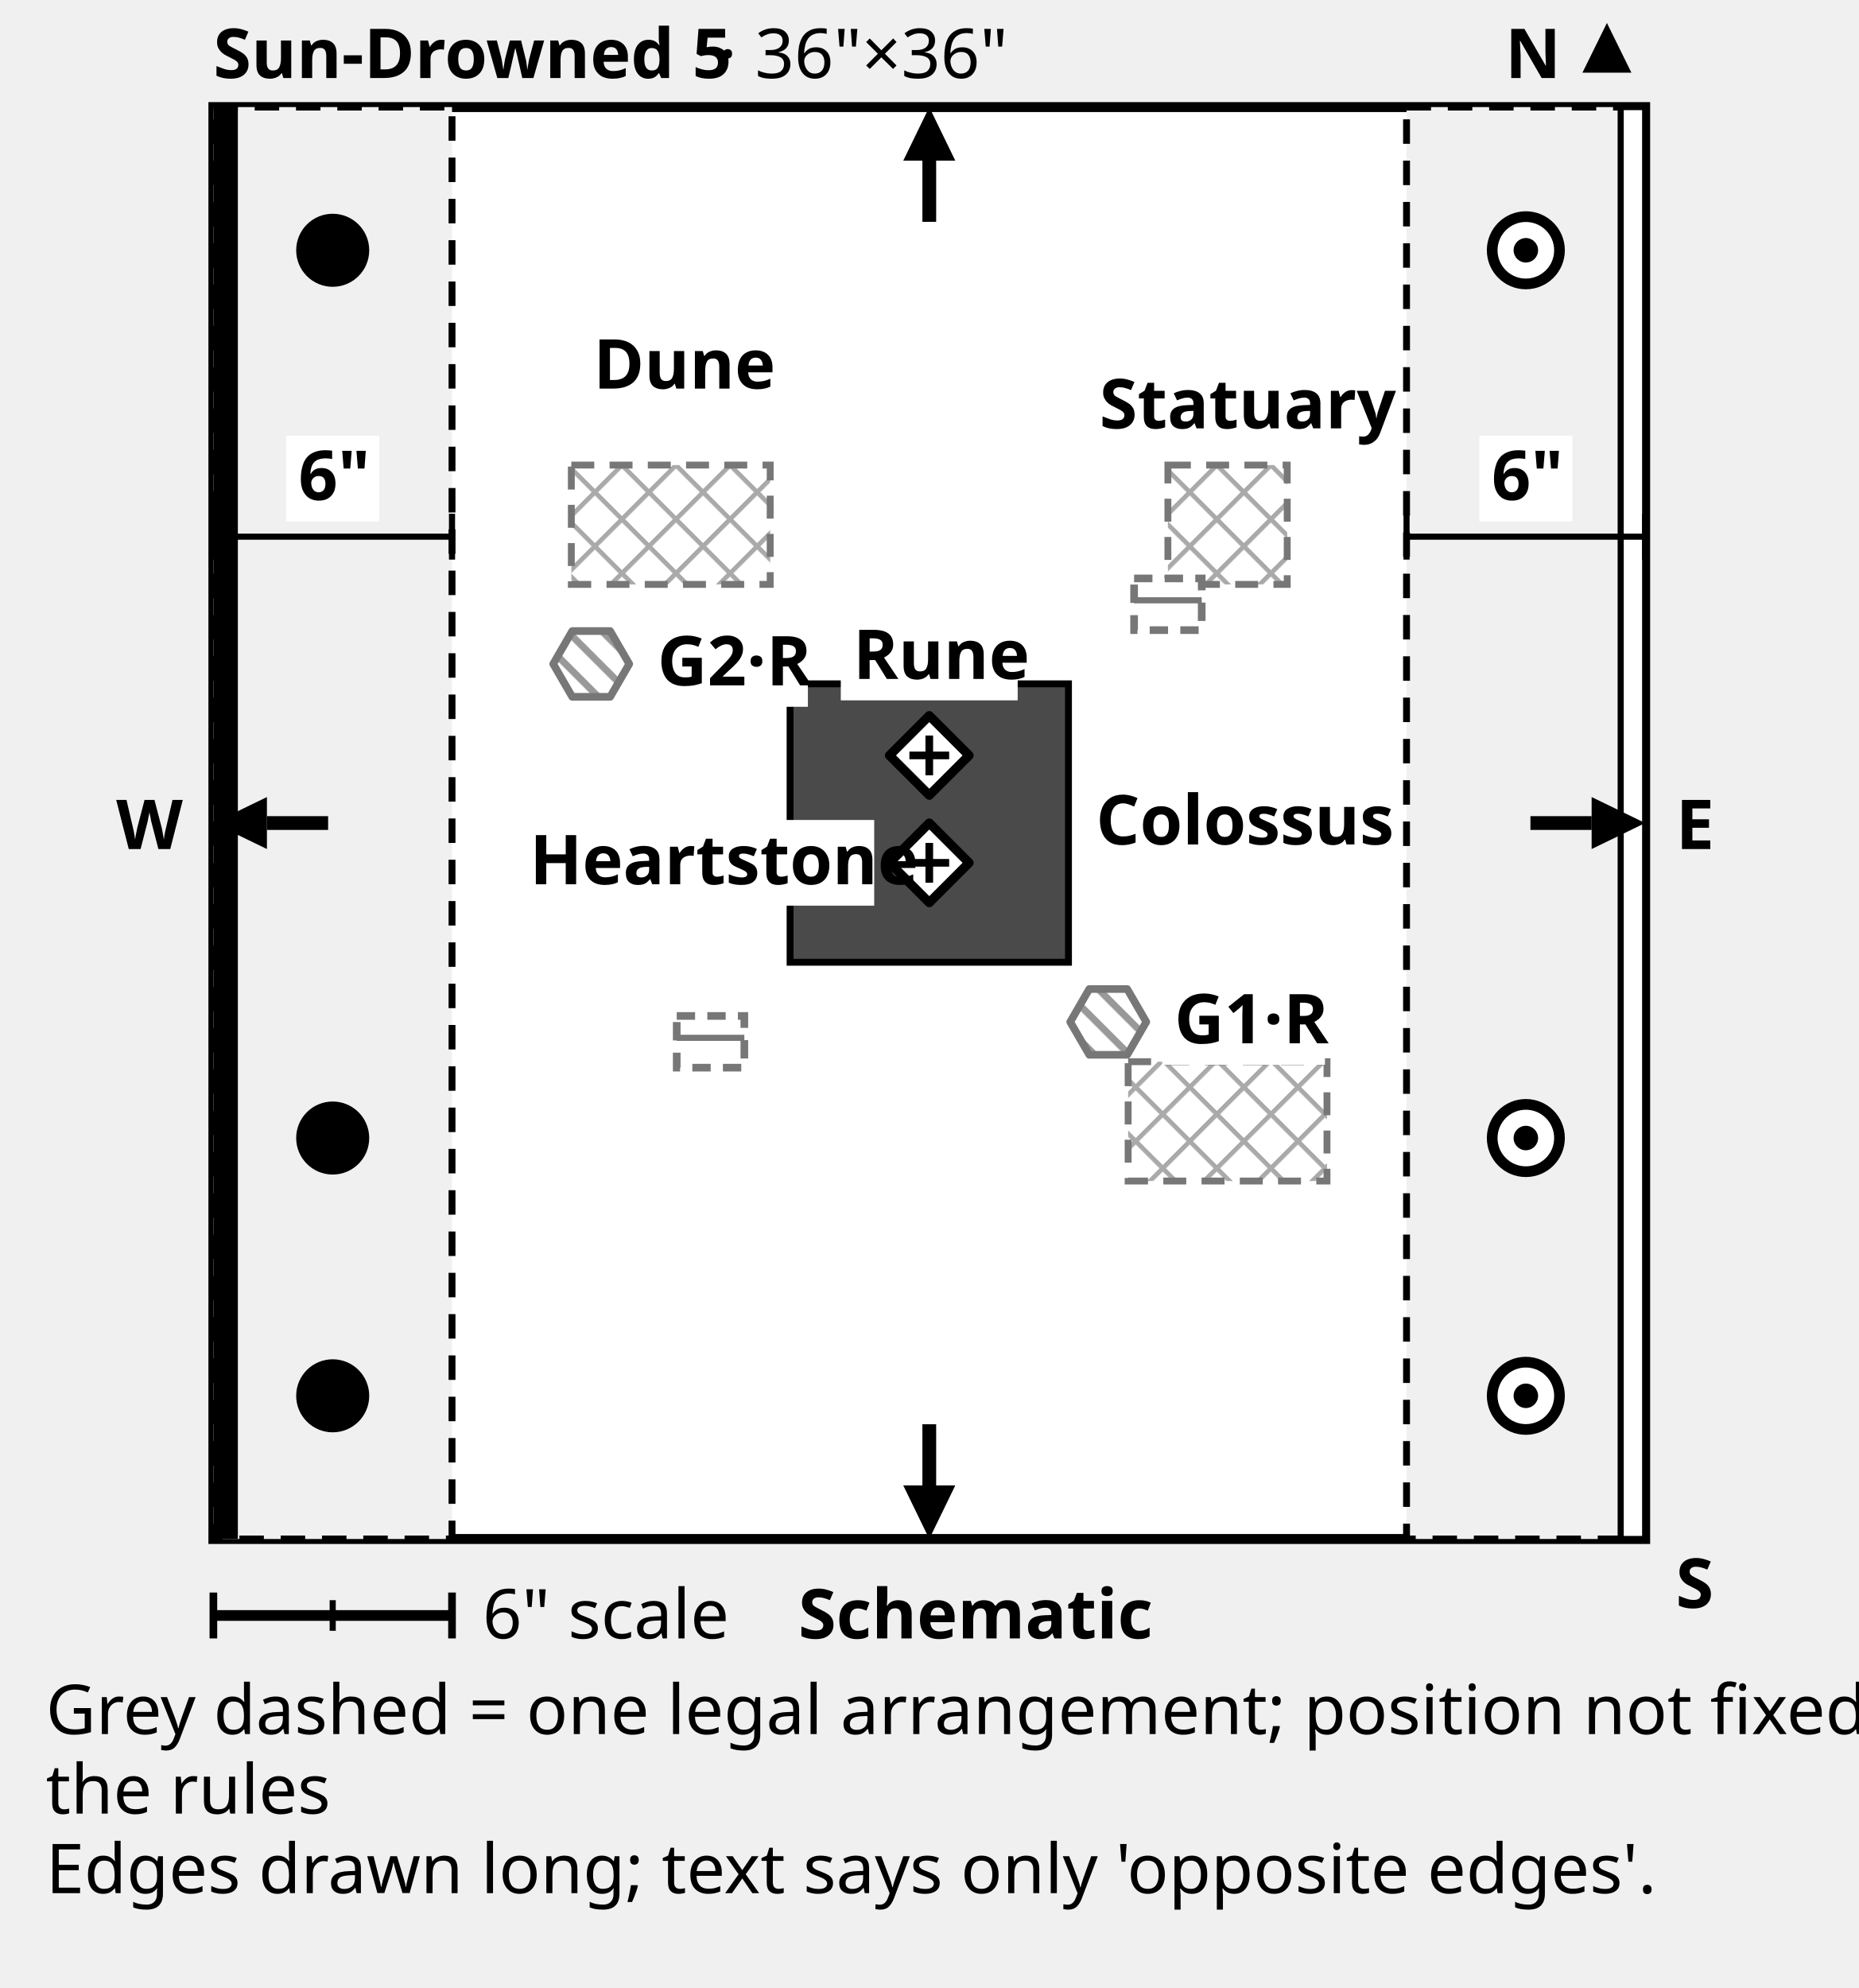
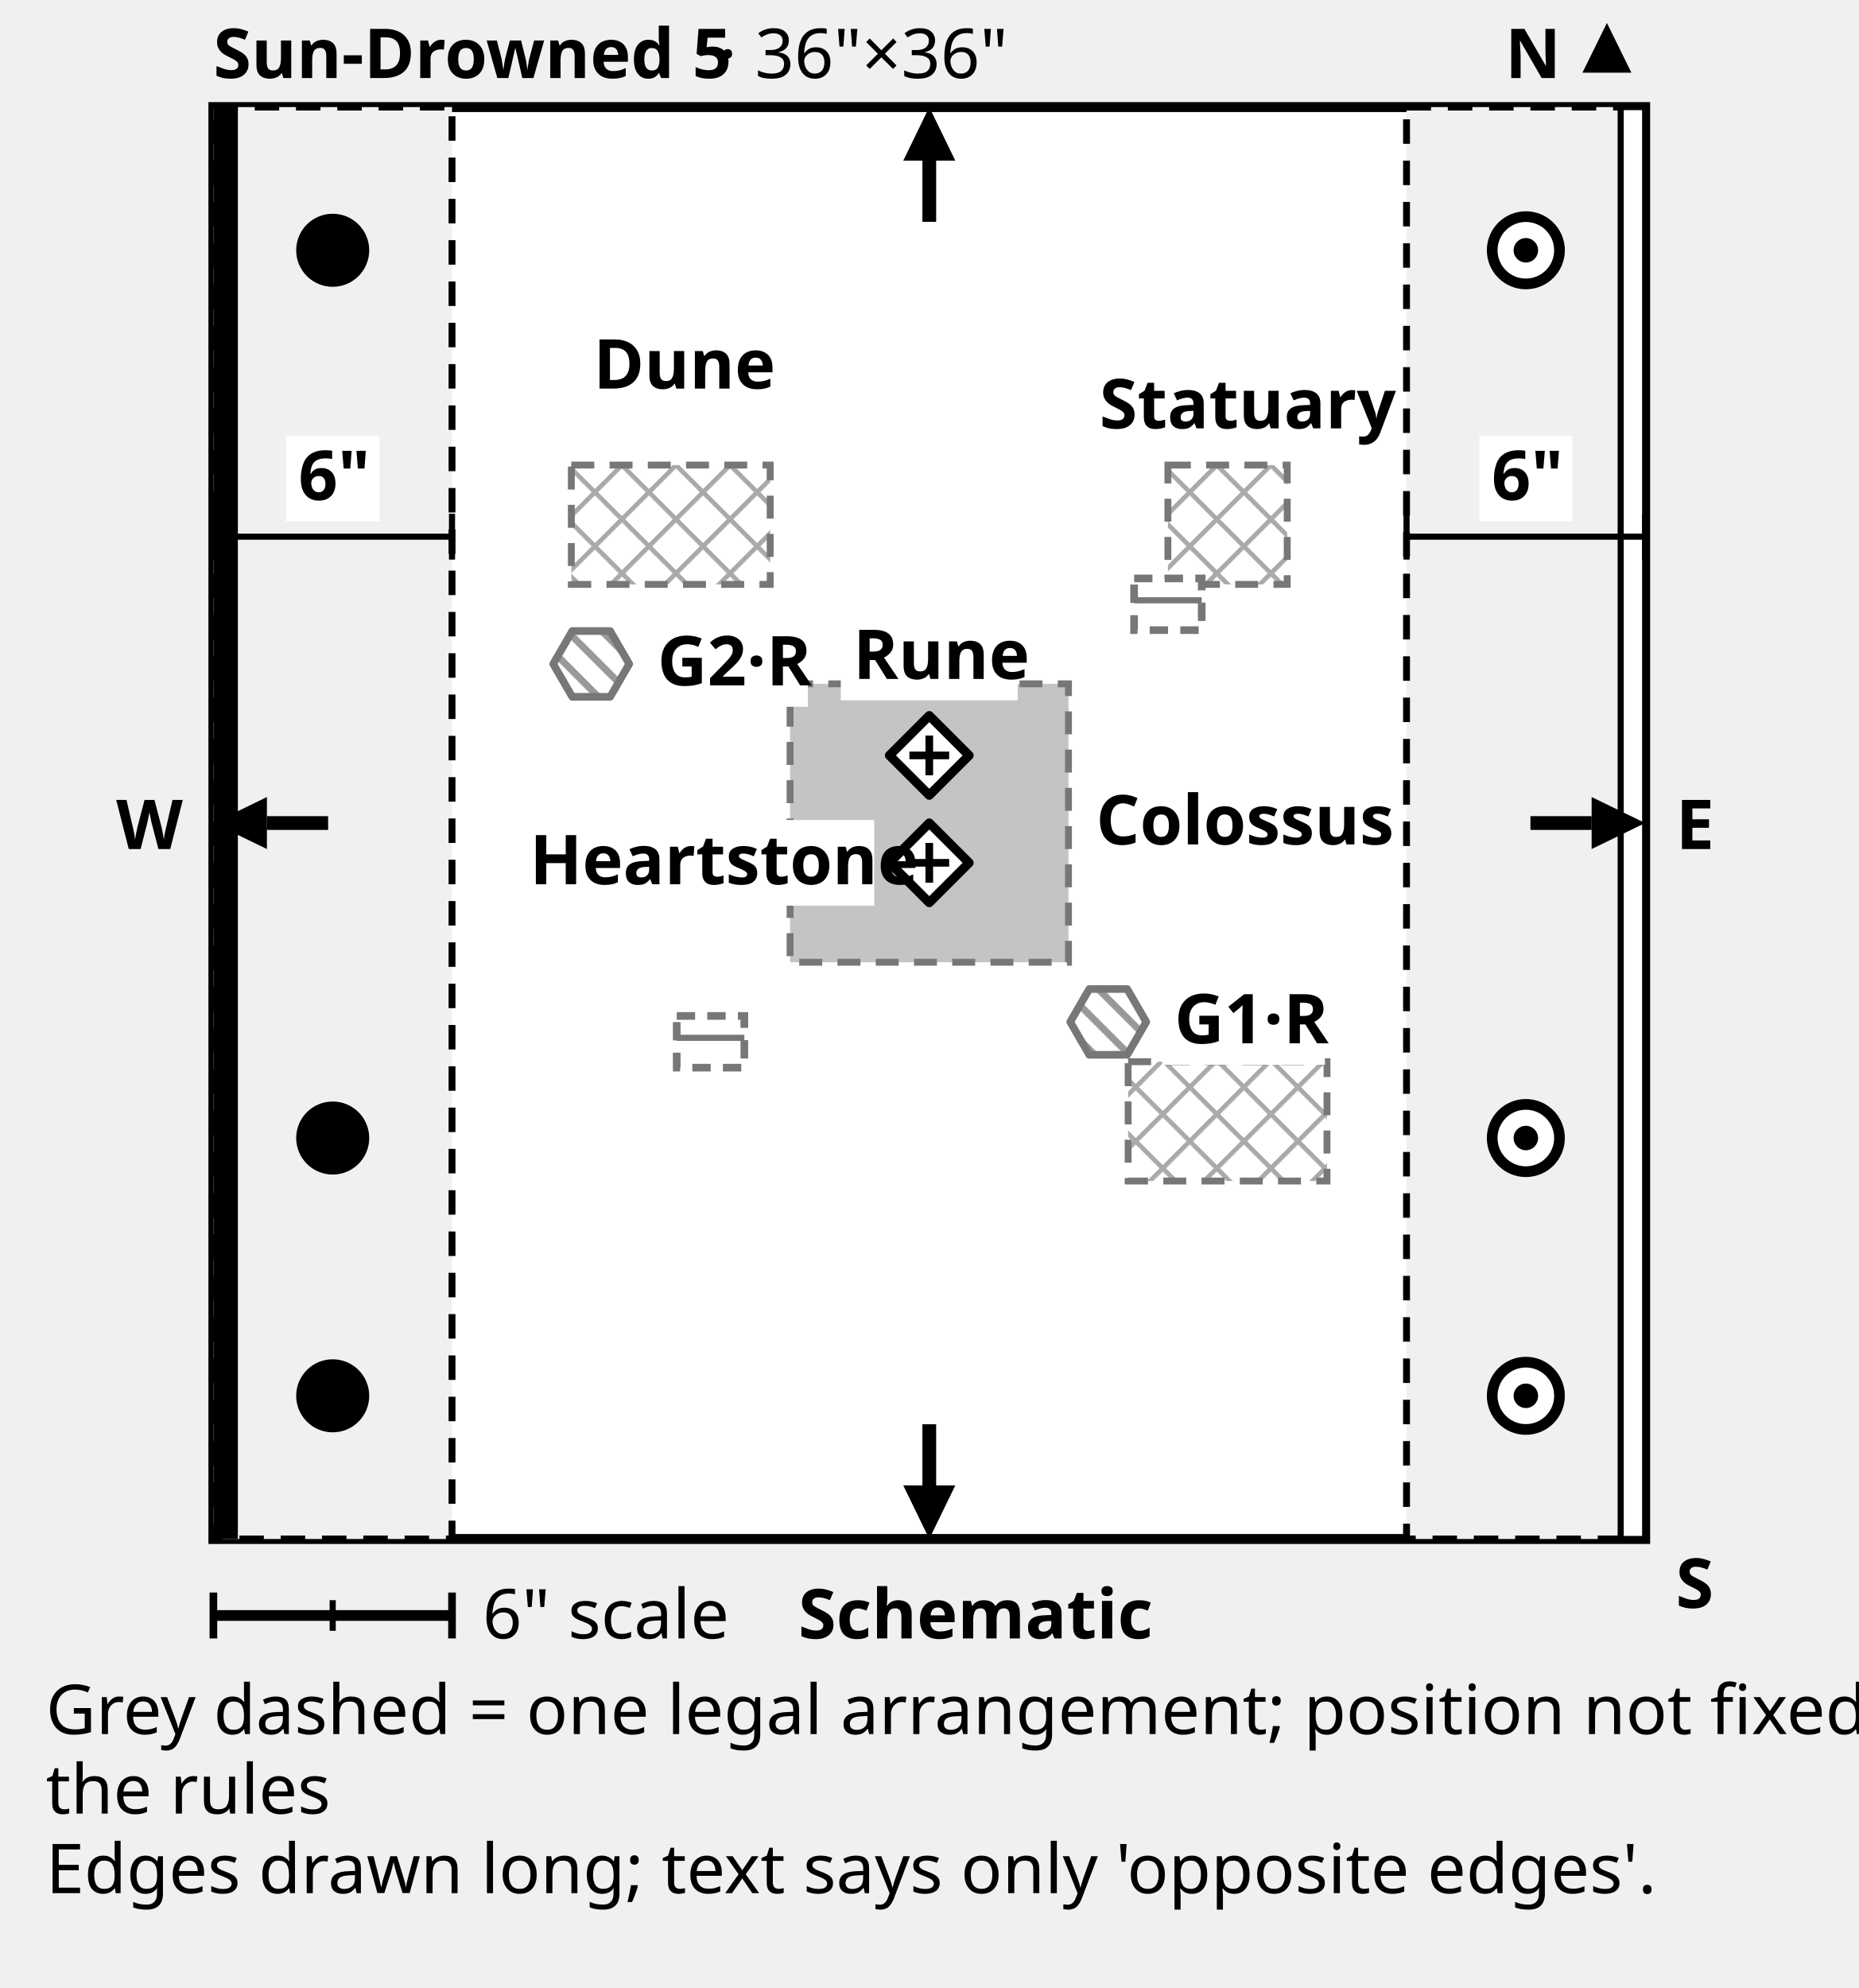
<svg xmlns="http://www.w3.org/2000/svg" width="243pt" height="259.9pt" viewBox="0 0 243 259.9">
  <defs>
    <pattern id="p-cover" width="5" height="5" patternUnits="userSpaceOnUse" patternTransform="rotate(45)">
      <rect width="5" height="5" fill="#fff" />
      <path d="M0 0.5H5M0.5 0V5" stroke="#444" stroke-width="0.7" fill="none" />
    </pattern>
    <pattern id="p-diff" width="4" height="4" patternUnits="userSpaceOnUse">
      <rect width="4" height="4" fill="#fff" />
      <circle cx="1" cy="1" r="0.75" fill="#222" />
      <circle cx="3" cy="3" r="0.75" fill="#222" />
    </pattern>
    <pattern id="p-imp" width="2.4" height="2.4" patternUnits="userSpaceOnUse" patternTransform="rotate(45)">
      <rect width="2.4" height="2.4" fill="#fff" />
      <path d="M0.4 0V2.4" stroke="#000" stroke-width="0.95" fill="none" />
    </pattern>
    <pattern id="p-mon" width="3.2" height="3.2" patternUnits="userSpaceOnUse" patternTransform="rotate(-45)">
      <rect width="3.2" height="3.2" fill="#fff" />
      <path d="M0.5 0V3.2" stroke="#000" stroke-width="1" fill="none" />
    </pattern>
    <pattern id="p-aoe" width="4" height="4" patternUnits="userSpaceOnUse" patternTransform="rotate(-45)">
      <rect width="4" height="4" fill="#fff" />
      <path d="M0.5 0V4" stroke="#777" stroke-width="1.4" fill="none" />
    </pattern>
  </defs>
  <defs>
    <pattern id="p-cover-l" width="5" height="5" patternUnits="userSpaceOnUse" patternTransform="rotate(45)">
      <rect width="5" height="5" fill="#fff" />
      <path d="M0 0.5H5M0.5 0V5" stroke="#aaa" stroke-width="0.6" fill="none" />
    </pattern>
    <pattern id="p-diff-l" width="4" height="4" patternUnits="userSpaceOnUse">
      <rect width="4" height="4" fill="#fff" />
      <circle cx="1" cy="1" r="0.7" fill="#999" />
      <circle cx="3" cy="3" r="0.7" fill="#999" />
    </pattern>
    <pattern id="p-imp-l" width="2.6" height="2.6" patternUnits="userSpaceOnUse" patternTransform="rotate(45)">
      <rect width="2.6" height="2.6" fill="#fff" />
      <path d="M0.4 0V2.6" stroke="#aaa" stroke-width="0.8" fill="none" />
    </pattern>
    <pattern id="p-mon-l" width="3.2" height="3.2" patternUnits="userSpaceOnUse" patternTransform="rotate(-45)">
      <rect width="3.2" height="3.2" fill="#fff" />
      <path d="M0.5 0V3.2" stroke="#999" stroke-width="0.9" fill="none" />
    </pattern>
    <pattern id="p-water" width="6" height="4" patternUnits="userSpaceOnUse">
      <rect width="6" height="4" fill="#fff" />
      <path d="M0 2.2Q1.5 0.4 3 2.2T6 2.2" stroke="#333" stroke-width="0.8" fill="none" />
    </pattern>
    <pattern id="p-water-l" width="6" height="4" patternUnits="userSpaceOnUse">
      <rect width="6" height="4" fill="#fff" />
      <path d="M0 2.2Q1.5 0.4 3 2.2T6 2.2" stroke="#aaa" stroke-width="0.8" fill="none" />
    </pattern>
    <pattern id="p-slip" width="6" height="6" patternUnits="userSpaceOnUse" patternTransform="rotate(-30)">
      <rect width="6" height="6" fill="#fff" />
      <path d="M0.5 1.5H3.5M3.5 4.5H5.5" stroke="#333" stroke-width="0.9" fill="none" />
    </pattern>
    <pattern id="p-slip-l" width="6" height="6" patternUnits="userSpaceOnUse" patternTransform="rotate(-30)">
      <rect width="6" height="6" fill="#fff" />
      <path d="M0.5 1.5H3.5M3.5 4.5H5.5" stroke="#aaa" stroke-width="0.9" fill="none" />
    </pattern>
    <clipPath id="bclip">
      <rect x="22.5" y="14" width="198" height="198" />
    </clipPath>
    <pattern id="p-dark" width="4" height="4" patternUnits="userSpaceOnUse">
      <rect width="4" height="4" fill="#d9d9d9" />
      <path d="M0 4L4 0" stroke="#fff" stroke-width="0.9" fill="none" />
    </pattern>
  </defs>
  <rect x="27.9" y="14" width="187.2" height="187.2" fill="#fff" stroke="#000" stroke-width="1.3" />
  <rect x="27.9" y="14" width="31.2" height="187.2" fill="#f0f0f0" stroke="#000" stroke-width="0.9" stroke-dasharray="3.2 2.2" />
  <rect x="27.9" y="14" width="3.2" height="187.2" fill="#000" />
  <line x1="27.9" y1="70.16" x2="59.1" y2="70.16" stroke="#000" stroke-width="0.8" stroke-linecap="butt" />
  <line x1="27.9" y1="67.16" x2="27.9" y2="73.16" stroke="#000" stroke-width="0.8" stroke-linecap="butt" />
  <line x1="59.1" y1="67.16" x2="59.1" y2="73.16" stroke="#000" stroke-width="0.8" stroke-linecap="butt" />
  <rect x="183.9" y="14" width="31.2" height="187.2" fill="#f0f0f0" stroke="#000" stroke-width="0.9" stroke-dasharray="3.2 2.2" />
  <rect x="211.9" y="14" width="3.2" height="187.2" fill="#fff" stroke="#000" stroke-width="0.8" />
  <line x1="183.9" y1="70.16" x2="215.1" y2="70.16" stroke="#000" stroke-width="0.8" stroke-linecap="butt" />
  <line x1="183.9" y1="67.16" x2="183.9" y2="73.16" stroke="#000" stroke-width="0.8" stroke-linecap="butt" />
  <line x1="215.1" y1="67.16" x2="215.1" y2="73.16" stroke="#000" stroke-width="0.8" stroke-linecap="butt" />
-   <rect x="103.3" y="89.4" width="36.4" height="36.4" fill="#4a4a4a" stroke="#000" stroke-width="0.9" />
+   <rect x="103.3" y="89.4" width="36.4" height="36.4" fill="#c4c4c4" stroke="#777" stroke-width="0.9" stroke-dasharray="3 2" />
  <rect x="74.7" y="60.8" width="26" height="15.6" fill="url(#p-cover-l)" stroke="#777" stroke-width="0.9" stroke-dasharray="3 2" />
  <rect x="147.5" y="138.8" width="26" height="15.6" fill="url(#p-cover-l)" stroke="#777" stroke-width="0.9" stroke-dasharray="3 2" />
  <rect x="152.7" y="60.8" width="15.6" height="15.6" fill="url(#p-cover-l)" stroke="#777" stroke-width="0.9" stroke-dasharray="3 2" />
  <polygon points="121.5,93.56 126.7,98.76 121.5,103.96 116.3,98.76" fill="#fff" stroke="#000" stroke-width="1.2" stroke-linejoin="round" />
  <line x1="118.9" y1="98.76" x2="124.1" y2="98.76" stroke="#000" stroke-width="1" stroke-linecap="butt" />
  <line x1="121.5" y1="96.16" x2="121.5" y2="101.36" stroke="#000" stroke-width="1" stroke-linecap="butt" />
  <polygon points="121.5,107.6 126.7,112.8 121.5,118 116.3,112.8" fill="#fff" stroke="#000" stroke-width="1.2" stroke-linejoin="round" />
  <line x1="118.9" y1="112.8" x2="124.1" y2="112.8" stroke="#000" stroke-width="1" stroke-linecap="butt" />
  <line x1="121.5" y1="110.2" x2="121.5" y2="115.4" stroke="#000" stroke-width="1" stroke-linecap="butt" />
  <rect x="88.48" y="132.82" width="8.84" height="6.76" fill="#fff" stroke="#777" stroke-width="1" stroke-dasharray="2.4 1.6" />
  <line x1="88.48" y1="135.68" x2="97.32" y2="135.68" stroke="#777" stroke-width="0.8" stroke-linecap="butt" />
  <rect x="148.28" y="75.62" width="8.84" height="6.76" fill="#fff" stroke="#777" stroke-width="1" stroke-dasharray="2.4 1.6" />
  <line x1="148.28" y1="78.48" x2="157.12" y2="78.48" stroke="#777" stroke-width="0.8" stroke-linecap="butt" />
  <polygon points="149.87,133.6 147.38,137.9 142.42,137.9 139.93,133.6 142.42,129.3 147.38,129.3" fill="url(#p-mon-l)" stroke="#777" stroke-width="1" stroke-linejoin="round" />
  <polygon points="82.27,86.8 79.78,91.1 74.82,91.1 72.33,86.8 74.82,82.5 79.78,82.5" fill="url(#p-mon-l)" stroke="#777" stroke-width="1" stroke-linejoin="round" />
  <line x1="121.5" y1="29" x2="121.5" y2="21" stroke="#000" stroke-width="1.8" stroke-linecap="butt" />
  <polygon points="121.5,14 124.9,21 118.1,21" fill="#000" />
  <line x1="200.1" y1="107.6" x2="208.1" y2="107.6" stroke="#000" stroke-width="1.8" stroke-linecap="butt" />
  <polygon points="215.1,107.6 208.1,111 208.1,104.2" fill="#000" />
  <line x1="121.5" y1="186.2" x2="121.5" y2="194.2" stroke="#000" stroke-width="1.8" stroke-linecap="butt" />
  <polygon points="121.5,201.2 118.1,194.2 124.9,194.2" fill="#000" />
  <line x1="42.9" y1="107.6" x2="34.9" y2="107.6" stroke="#000" stroke-width="1.8" stroke-linecap="butt" />
  <polygon points="27.9,107.6 34.9,104.2 34.9,111" fill="#000" />
  <circle cx="43.5" cy="32.72" r="4.4" fill="#000" stroke="#000" stroke-width="0.75" />
  <circle cx="43.5" cy="148.78" r="4.4" fill="#000" stroke="#000" stroke-width="0.75" />
  <circle cx="43.5" cy="182.48" r="4.4" fill="#000" stroke="#000" stroke-width="0.75" />
  <circle cx="199.5" cy="32.72" r="4.4" fill="#fff" stroke="#000" stroke-width="1.4" />
  <circle cx="199.5" cy="32.72" r="1.6" fill="#000" />
  <circle cx="199.5" cy="148.78" r="4.4" fill="#fff" stroke="#000" stroke-width="1.4" />
  <circle cx="199.5" cy="148.78" r="1.6" fill="#000" />
  <circle cx="199.5" cy="182.48" r="4.4" fill="#fff" stroke="#000" stroke-width="1.4" />
  <circle cx="199.5" cy="182.48" r="1.6" fill="#000" />
  <rect x="37.42" y="56.96" width="12.16" height="11.2" fill="#fff" />
  <text x="39.02" y="65.36" font-weight="600" font-family="'Source Sans 3'" font-size="9" fill="#000">6"</text>
  <rect x="193.42" y="56.96" width="12.16" height="11.2" fill="#fff" />
  <text x="195.02" y="65.36" font-weight="600" font-family="'Source Sans 3'" font-size="9" fill="#000">6"</text>
  <rect x="141.7" y="102" width="37.35" height="11.2" fill="#fff" />
  <text x="143.3" y="110.4" font-weight="600" font-family="'Source Sans 3'" font-size="9" fill="#000">Colossus</text>
  <rect x="75.98" y="42.4" width="23.43" height="11.2" fill="#fff" />
  <text x="77.58" y="50.8" font-weight="600" font-family="'Source Sans 3'" font-size="9" fill="#000">Dune</text>
  <rect x="142.15" y="47.6" width="36.71" height="11.2" fill="#fff" />
  <text x="143.75" y="56" font-weight="600" font-family="'Source Sans 3'" font-size="9" fill="#000">Statuary</text>
  <rect x="109.93" y="80.36" width="23.13" height="11.2" fill="#fff" />
  <text x="111.53" y="88.76" font-weight="600" font-family="'Source Sans 3'" font-size="9" fill="#000">Rune</text>
  <rect x="67.65" y="107.2" width="46.65" height="11.2" fill="#fff" />
  <text x="69.25" y="115.6" font-weight="600" font-family="'Source Sans 3'" font-size="9" fill="#000">Heartstone</text>
  <rect x="151.96" y="128" width="21.27" height="11.2" fill="#fff" />
  <text x="153.56" y="136.4" font-weight="600" font-family="'Source Sans 3'" font-size="9" fill="#000">G1·R</text>
  <rect x="84.36" y="81.2" width="21.27" height="11.2" fill="#fff" />
  <text x="85.96" y="89.6" font-weight="600" font-family="'Source Sans 3'" font-size="9" fill="#000">G2·R</text>
  <text x="27.9" y="10.2" font-weight="700" font-family="'Source Sans 3'" font-size="9" fill="#000">Sun-Drowned 5</text>
  <text x="93.95" y="10.2" font-weight="400" font-family="'Source Sans 3'" font-size="9" fill="#000">·  36"×36"</text>
  <polygon points="210.1,3 206.9,9.5 213.3,9.5" fill="#000" />
  <text x="204.1" y="10.2" font-weight="700" font-family="'Source Sans 3'" font-size="9" fill="#000" text-anchor="end">N</text>
  <text x="23.9" y="111" font-weight="700" font-family="'Source Sans 3'" font-size="9" fill="#000" text-anchor="end">W</text>
  <text x="219.1" y="111" font-weight="700" font-family="'Source Sans 3'" font-size="9" fill="#000">E</text>
  <line x1="27.9" y1="211.2" x2="59.1" y2="211.2" stroke="#000" stroke-width="1.4" stroke-linecap="butt" />
  <line x1="27.9" y1="208.2" x2="27.9" y2="214.2" stroke="#000" stroke-width="1" stroke-linecap="butt" />
  <line x1="59.1" y1="208.2" x2="59.1" y2="214.2" stroke="#000" stroke-width="1" stroke-linecap="butt" />
  <line x1="43.5" y1="209.2" x2="43.5" y2="213.2" stroke="#000" stroke-width="0.8" stroke-linecap="butt" />
  <text x="63.1" y="214.2" font-weight="400" font-family="'Source Sans 3'" font-size="9" fill="#000">6" scale</text>
  <text x="104.38" y="214.2" font-weight="600" font-family="'Source Sans 3'" font-size="9" fill="#000">Schematic</text>
  <text x="215.1" y="214.2" font-family="'Source Sans 3'" font-size="9" fill="#000" />
  <text x="219.1" y="210.2" font-weight="700" font-family="'Source Sans 3'" font-size="9" fill="#000">S</text>
  <text x="6" y="226.7" font-weight="400" font-family="'Source Sans 3'" font-size="9" fill="#000">Grey dashed = one legal arrangement; position not fixed by</text>
  <text x="6" y="237.1" font-weight="400" font-family="'Source Sans 3'" font-size="9" fill="#000">the rules</text>
  <text x="6" y="247.5" font-weight="400" font-family="'Source Sans 3'" font-size="9" fill="#000">Edges drawn long; text says only 'opposite edges'.</text>
</svg>
